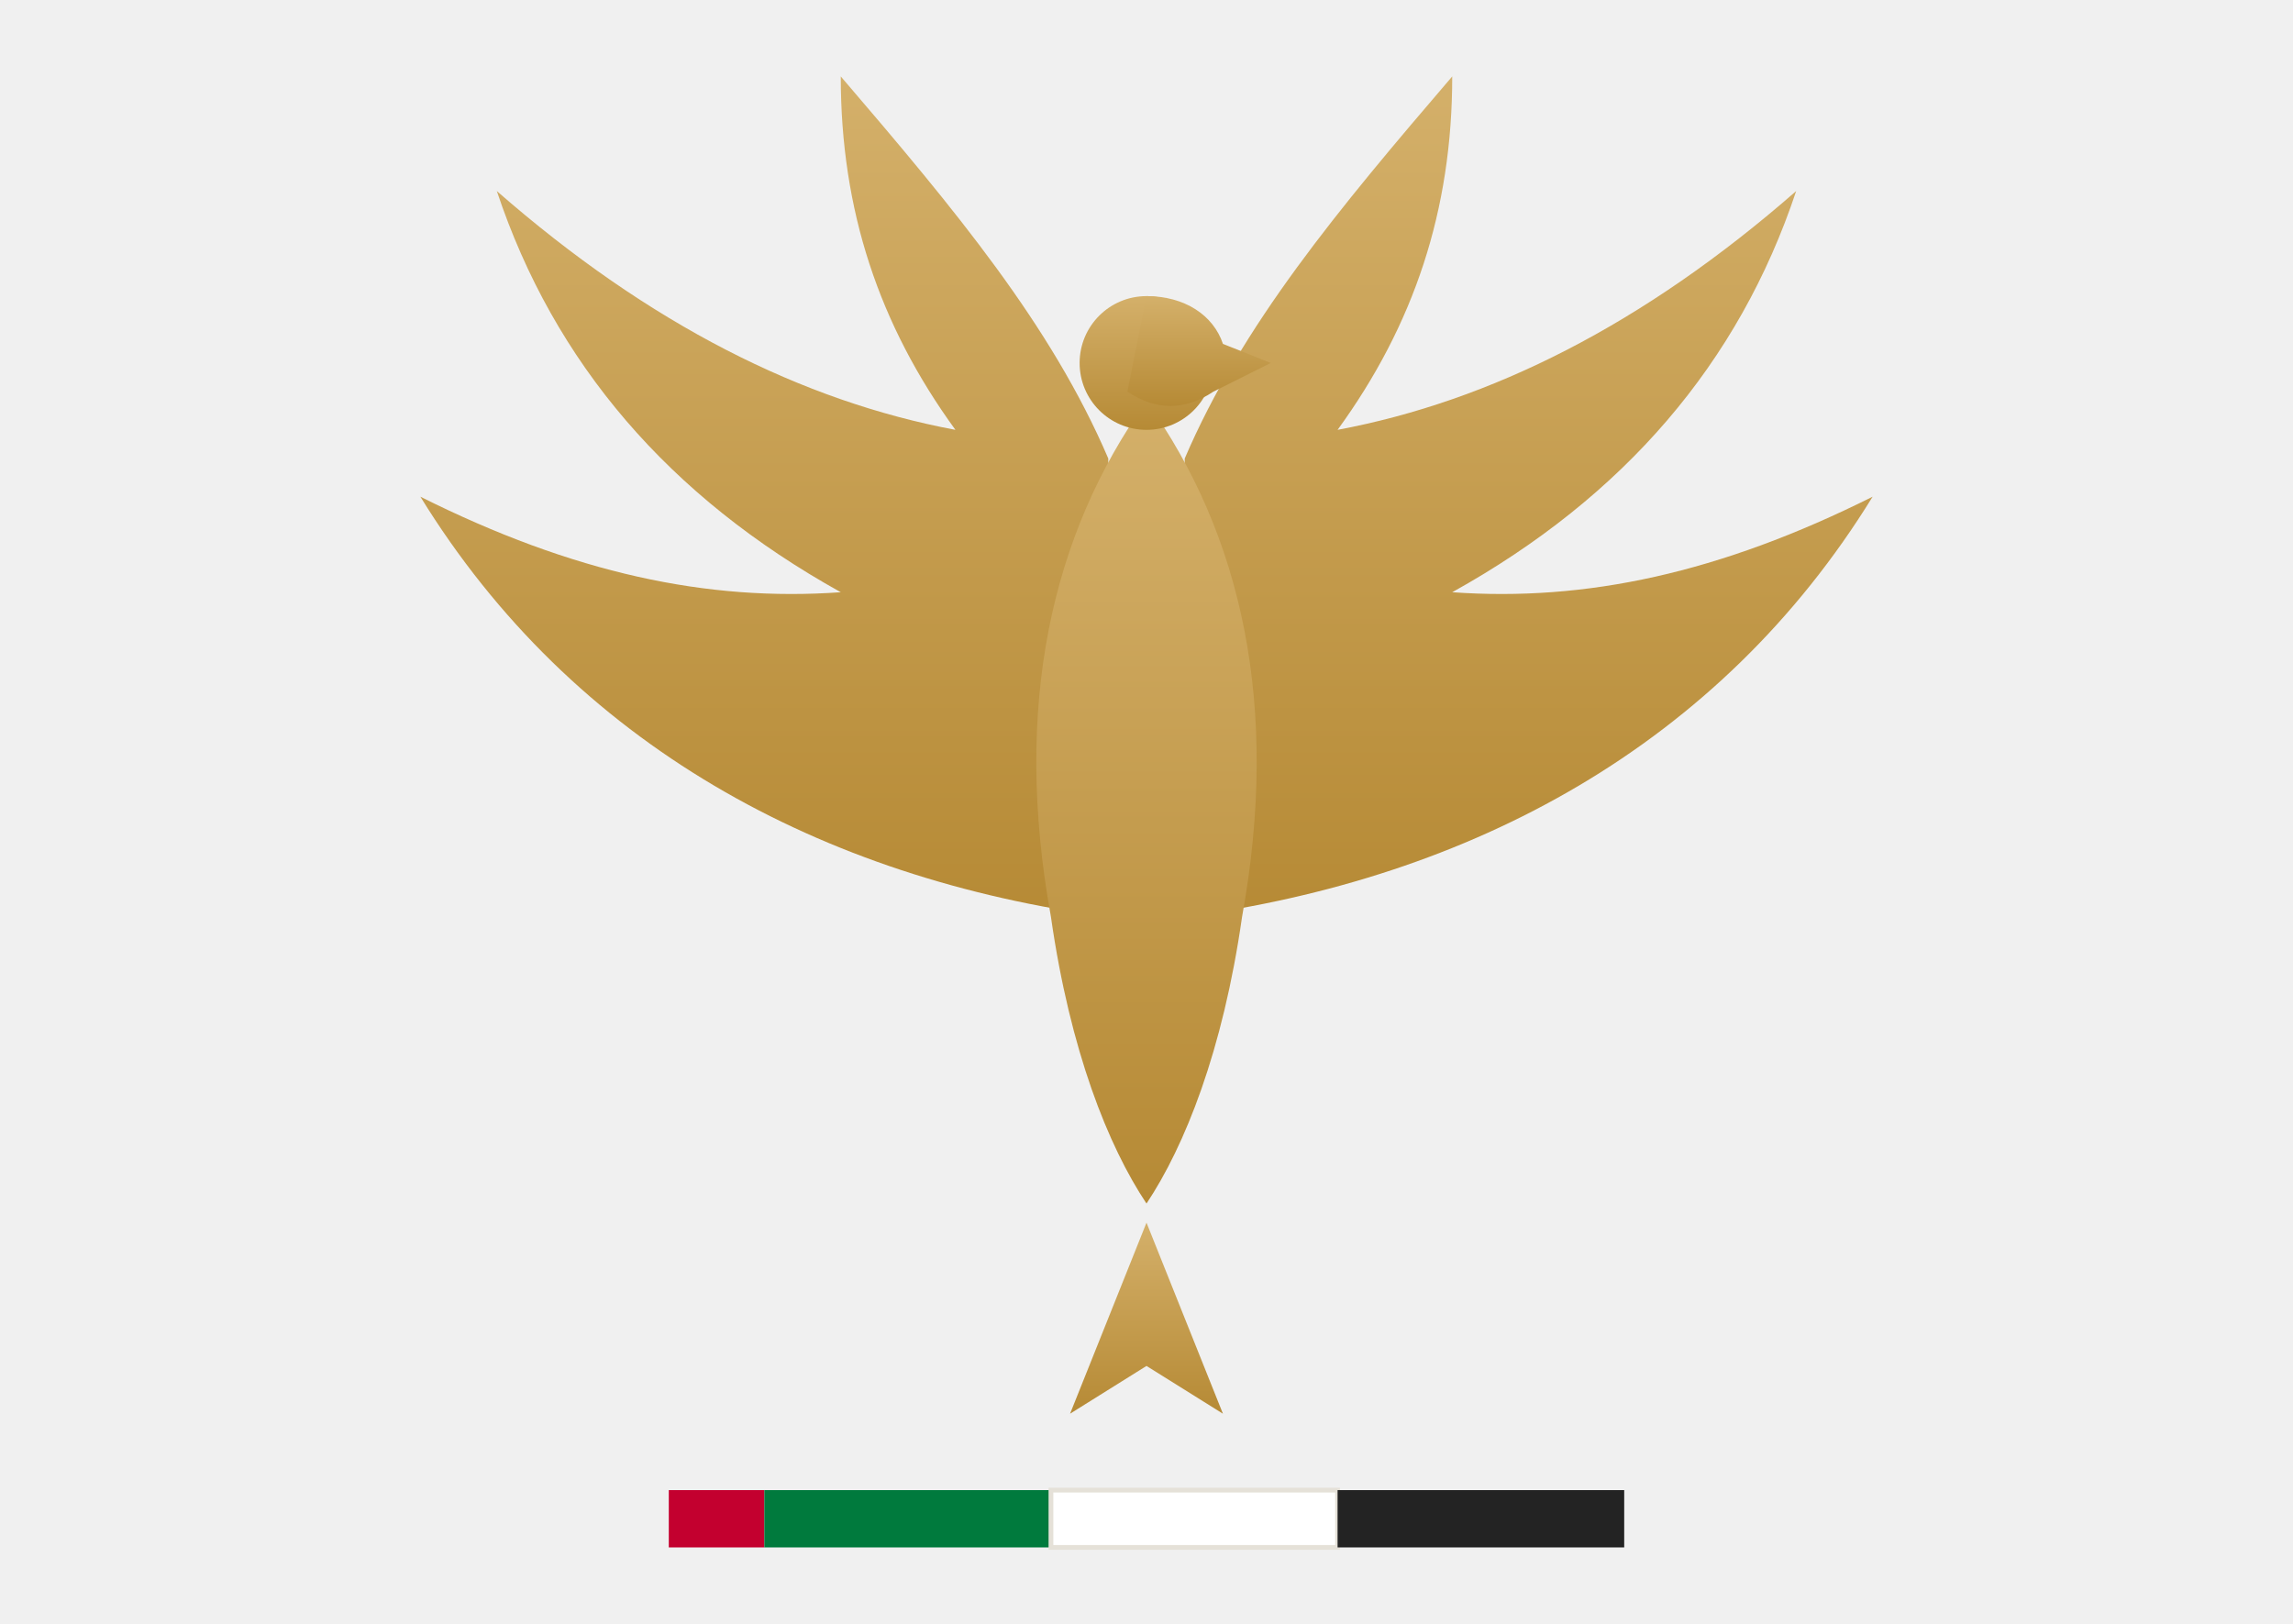
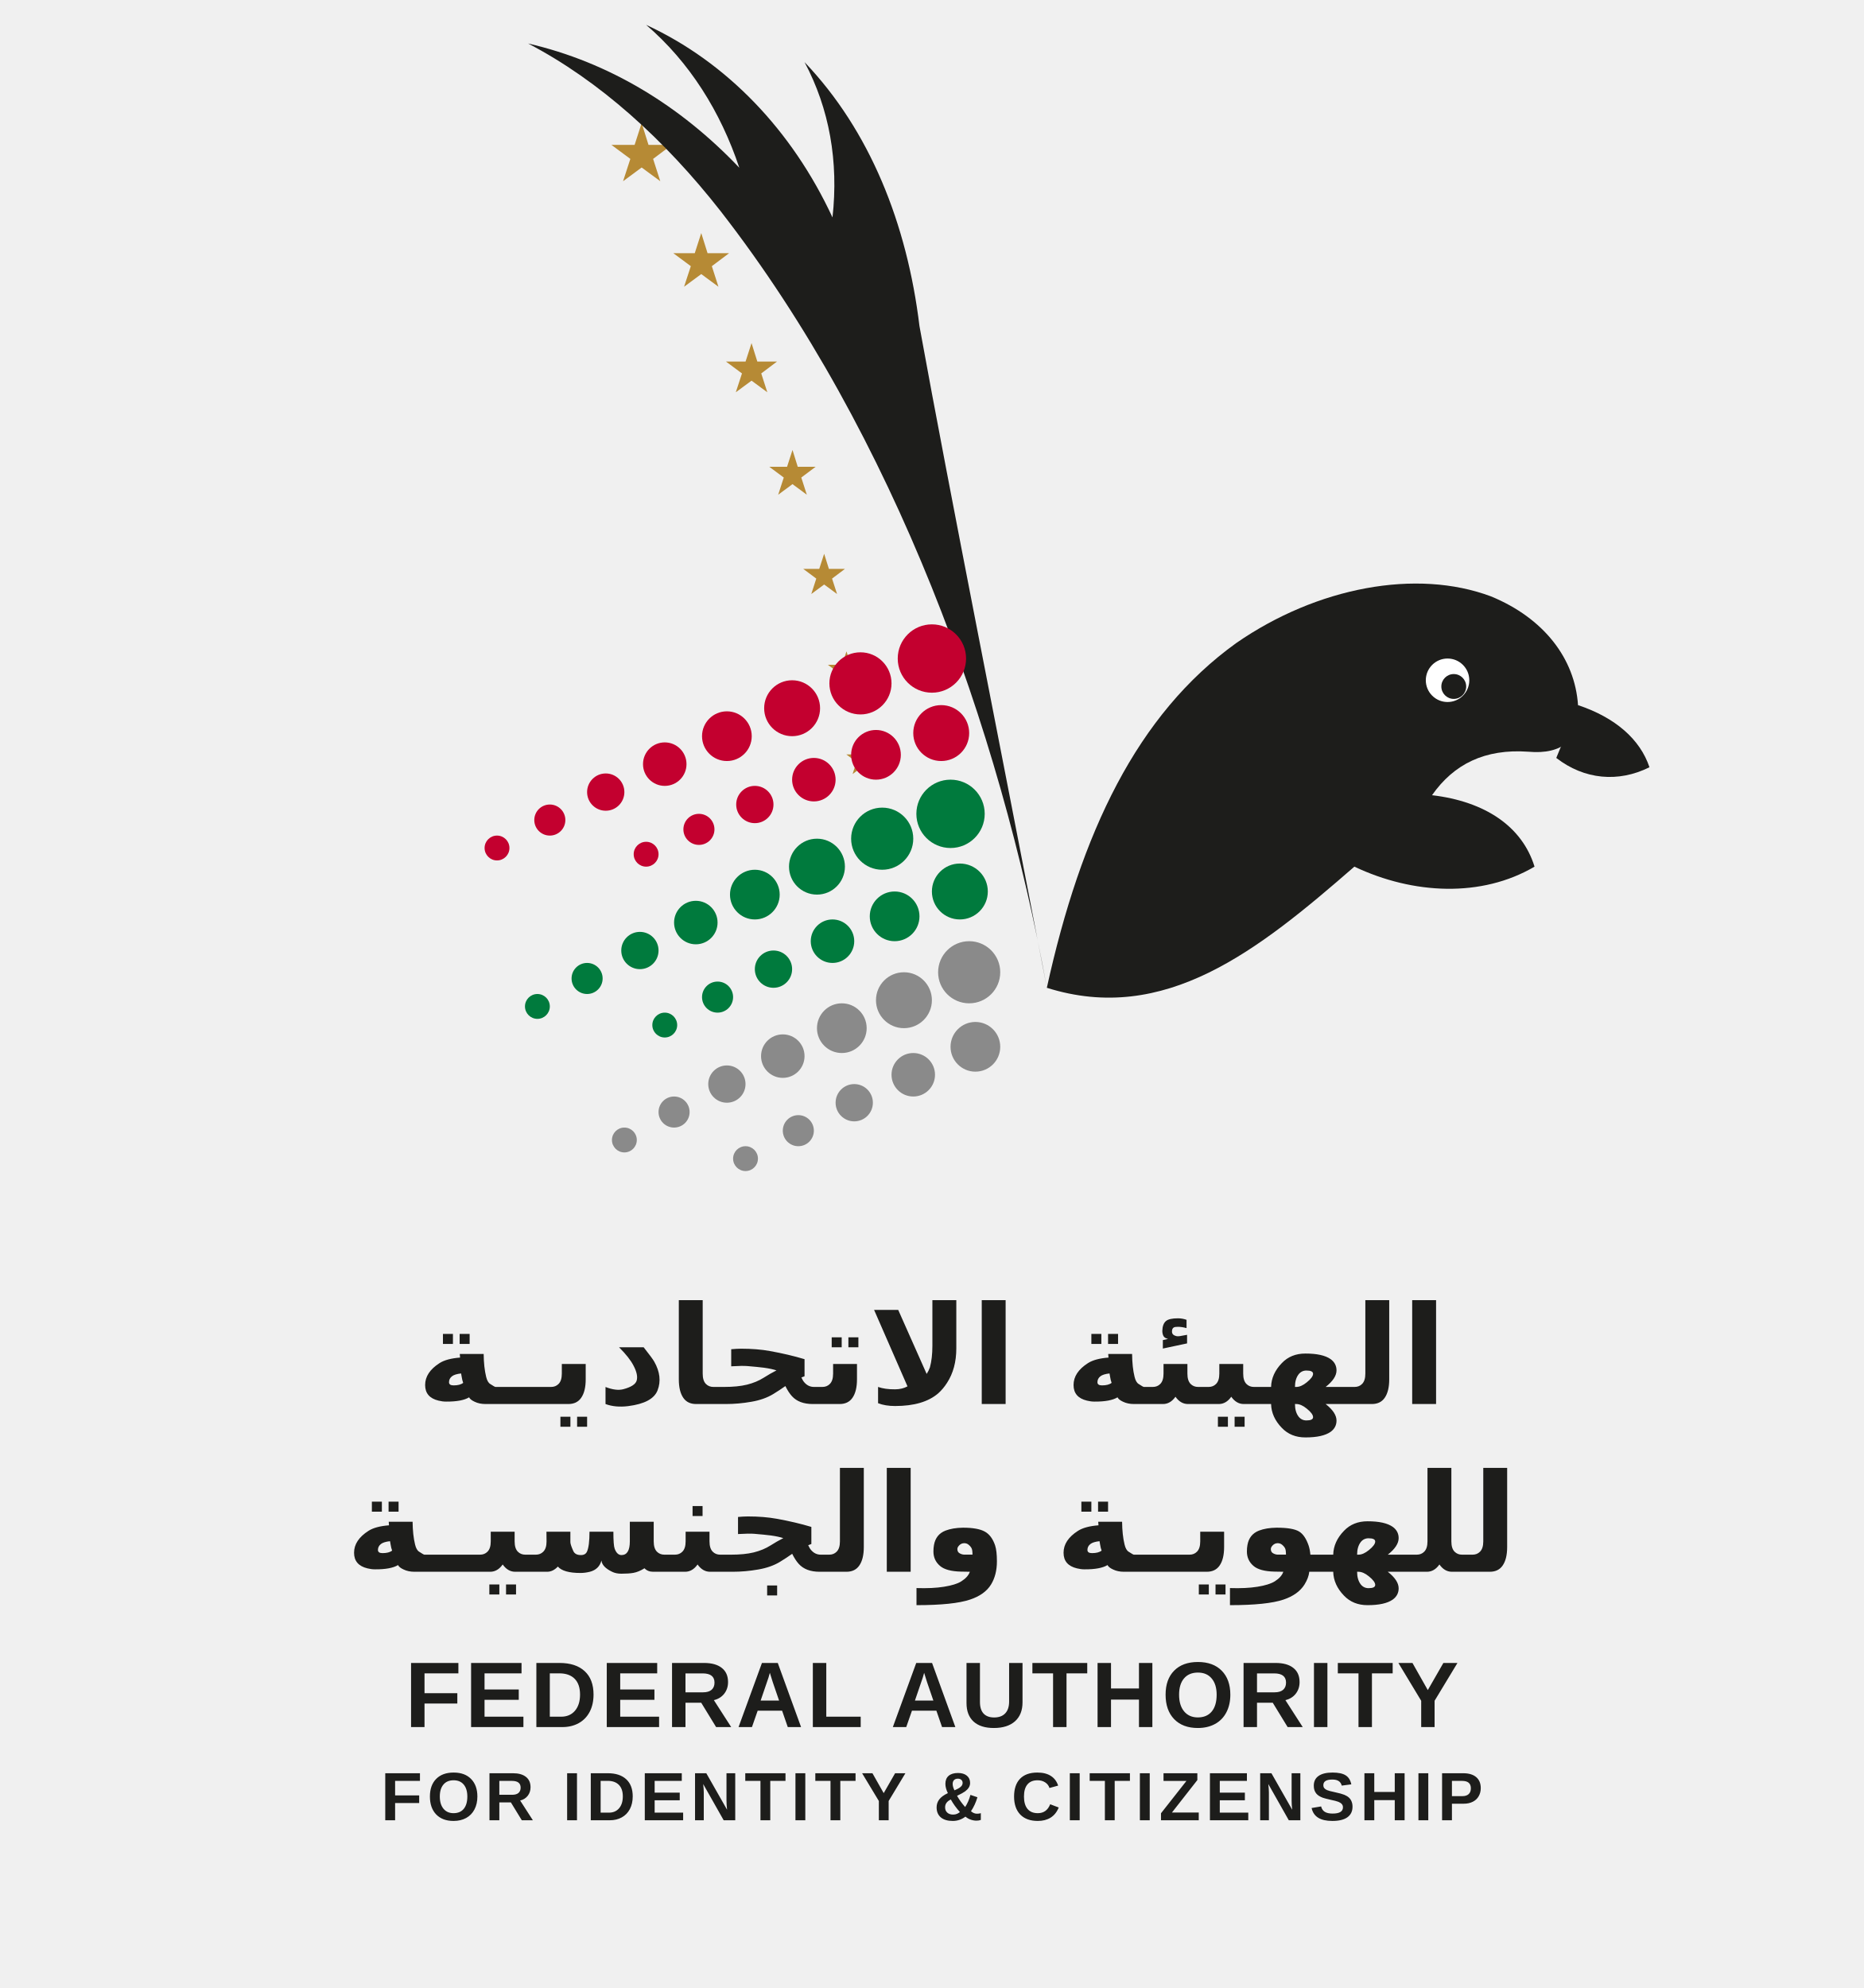
- <svg xmlns="http://www.w3.org/2000/svg" viewBox="0 0 240 170" role="img" aria-label="UAEICP emblem">
+ <svg xmlns="http://www.w3.org/2000/svg" viewBox="0 0 600 640" role="img" aria-label="Federal Authority for Identity and Citizenship">
  <defs>
-     <linearGradient id="g" x1="0" y1="0" x2="0" y2="1">
-       <stop offset="0" stop-color="#D4B06A" />
-       <stop offset="1" stop-color="#B68A35" />
-     </linearGradient>
+     <style>
+       .k{fill:#1D1D1B}.gld{fill:#B68A35}
+       .ar{font:700 44px 'IBM Plex Sans Arabic','Segoe UI',Tahoma,sans-serif;fill:#1D1D1B}
+       .en1{font:700 30px 'IBM Plex Sans','Segoe UI',Arial,sans-serif;fill:#1D1D1B;letter-spacing:1px}
+       .en2{font:600 22px 'IBM Plex Sans','Segoe UI',Arial,sans-serif;fill:#1D1D1B;letter-spacing:1.5px}
+     </style>
  </defs>
-   <g fill="url(#g)">
-     <path d="M116 96 C86 92 60 78 44 52 C60 60 74 63 88 62 C70 52 58 38 52 20 C68 34 84 42 100 45 C92 34 88 22 88 8 C100 22 110 34 116 48 Z" />
-     <path d="M124 96 C154 92 180 78 196 52 C180 60 166 63 152 62 C170 52 182 38 188 20 C172 34 156 42 140 45 C148 34 152 22 152 8 C140 22 130 34 124 48 Z" />
-     <path d="M120 42 C130 56 134 74 130 96 C128 110 124 120 120 126 C116 120 112 110 110 96 C106 74 110 56 120 42 Z" />
-     <circle cx="120" cy="38" r="7" />
-     <path d="M120 31 C124 31 127 33 128 36 L133 38 L127 41 C124 43 121 43 118 41 Z" />
-     <path d="M120 128 L112 148 L120 143 L128 148 Z" />
+   <g class="gld">
+     <text x="196" y="58" font-size="26">★</text>
+     <text x="216" y="92" font-size="24">★</text>
+     <text x="233" y="126" font-size="22">★</text>
+     <text x="247" y="159" font-size="20">★</text>
+     <text x="258" y="191" font-size="18">★</text>
+     <text x="266" y="221" font-size="16">★</text>
+     <text x="272" y="249" font-size="14">★</text>
  </g>
-   <g>
-     <rect x="70" y="156" width="10" height="6" fill="#C3002F" />
-     <rect x="80" y="156" width="30" height="6" fill="#007A3D" />
-     <rect x="110" y="156" width="30" height="6" fill="#FFFFFF" stroke="#E5E1D8" stroke-width="0.5" />
-     <rect x="140" y="156" width="30" height="6" fill="#232323" />
+   <g class="k">
+     <path d="M337,318 C322,235 288,140 232,68 C214,45 193,26 170,14 C196,20 219,34 238,54 C232,36 222,20 208,8 C234,20 255,42 268,70 C270,52 267,35 259,20 C280,42 292,72 296,105 C306,160 322,240 337,318 Z" />
+     <path d="M337,318 C348,268 366,230 398,207 C424,189 456,183 480,192 C497,199 507,212 508,227 C509,238 503,243 492,242 C478,241 468,246 461,256 C478,258 490,266 494,279 C477,289 455,288 436,279 C405,306 375,330 337,318 Z" />
+     <circle cx="466" cy="219" r="7" fill="#FFFFFF" />
+     <circle cx="468" cy="221" r="4" />
+     <path d="M508,227 C520,231 528,238 531,247 C521,252 510,251 501,244 Z" />
  </g>
+   <g fill="#C3002F">
+     <circle cx="300" cy="212" r="11" />
+     <circle cx="277" cy="220" r="10" />
+     <circle cx="255" cy="228" r="9" />
+     <circle cx="234" cy="237" r="8" />
+     <circle cx="214" cy="246" r="7" />
+     <circle cx="195" cy="255" r="6" />
+     <circle cx="177" cy="264" r="5" />
+     <circle cx="160" cy="273" r="4" />
+     <circle cx="303" cy="236" r="9" />
+     <circle cx="282" cy="243" r="8" />
+     <circle cx="262" cy="251" r="7" />
+     <circle cx="243" cy="259" r="6" />
+     <circle cx="225" cy="267" r="5" />
+     <circle cx="208" cy="275" r="4" />
+   </g>
+   <g fill="#007A3D">
+     <circle cx="306" cy="262" r="11" />
+     <circle cx="284" cy="270" r="10" />
+     <circle cx="263" cy="279" r="9" />
+     <circle cx="243" cy="288" r="8" />
+     <circle cx="224" cy="297" r="7" />
+     <circle cx="206" cy="306" r="6" />
+     <circle cx="189" cy="315" r="5" />
+     <circle cx="173" cy="324" r="4" />
+     <circle cx="309" cy="287" r="9" />
+     <circle cx="288" cy="295" r="8" />
+     <circle cx="268" cy="303" r="7" />
+     <circle cx="249" cy="312" r="6" />
+     <circle cx="231" cy="321" r="5" />
+     <circle cx="214" cy="330" r="4" />
+   </g>
+   <g fill="#8A8A8A">
+     <circle cx="312" cy="313" r="10" />
+     <circle cx="291" cy="322" r="9" />
+     <circle cx="271" cy="331" r="8" />
+     <circle cx="252" cy="340" r="7" />
+     <circle cx="234" cy="349" r="6" />
+     <circle cx="217" cy="358" r="5" />
+     <circle cx="201" cy="367" r="4" />
+     <circle cx="314" cy="337" r="8" />
+     <circle cx="294" cy="346" r="7" />
+     <circle cx="275" cy="355" r="6" />
+     <circle cx="257" cy="364" r="5" />
+     <circle cx="240" cy="373" r="4" />
+   </g>
+   <text x="300" y="452" text-anchor="middle" class="ar">الهيئة الاتحاديـة</text>
+   <text x="300" y="506" text-anchor="middle" class="ar">للهويـة والجنسيـة</text>
+   <text x="300" y="556" text-anchor="middle" class="en1">FEDERAL AUTHORITY</text>
+   <text x="300" y="586" text-anchor="middle" class="en2">FOR IDENTITY &amp; CITIZENSHIP</text>
</svg>
